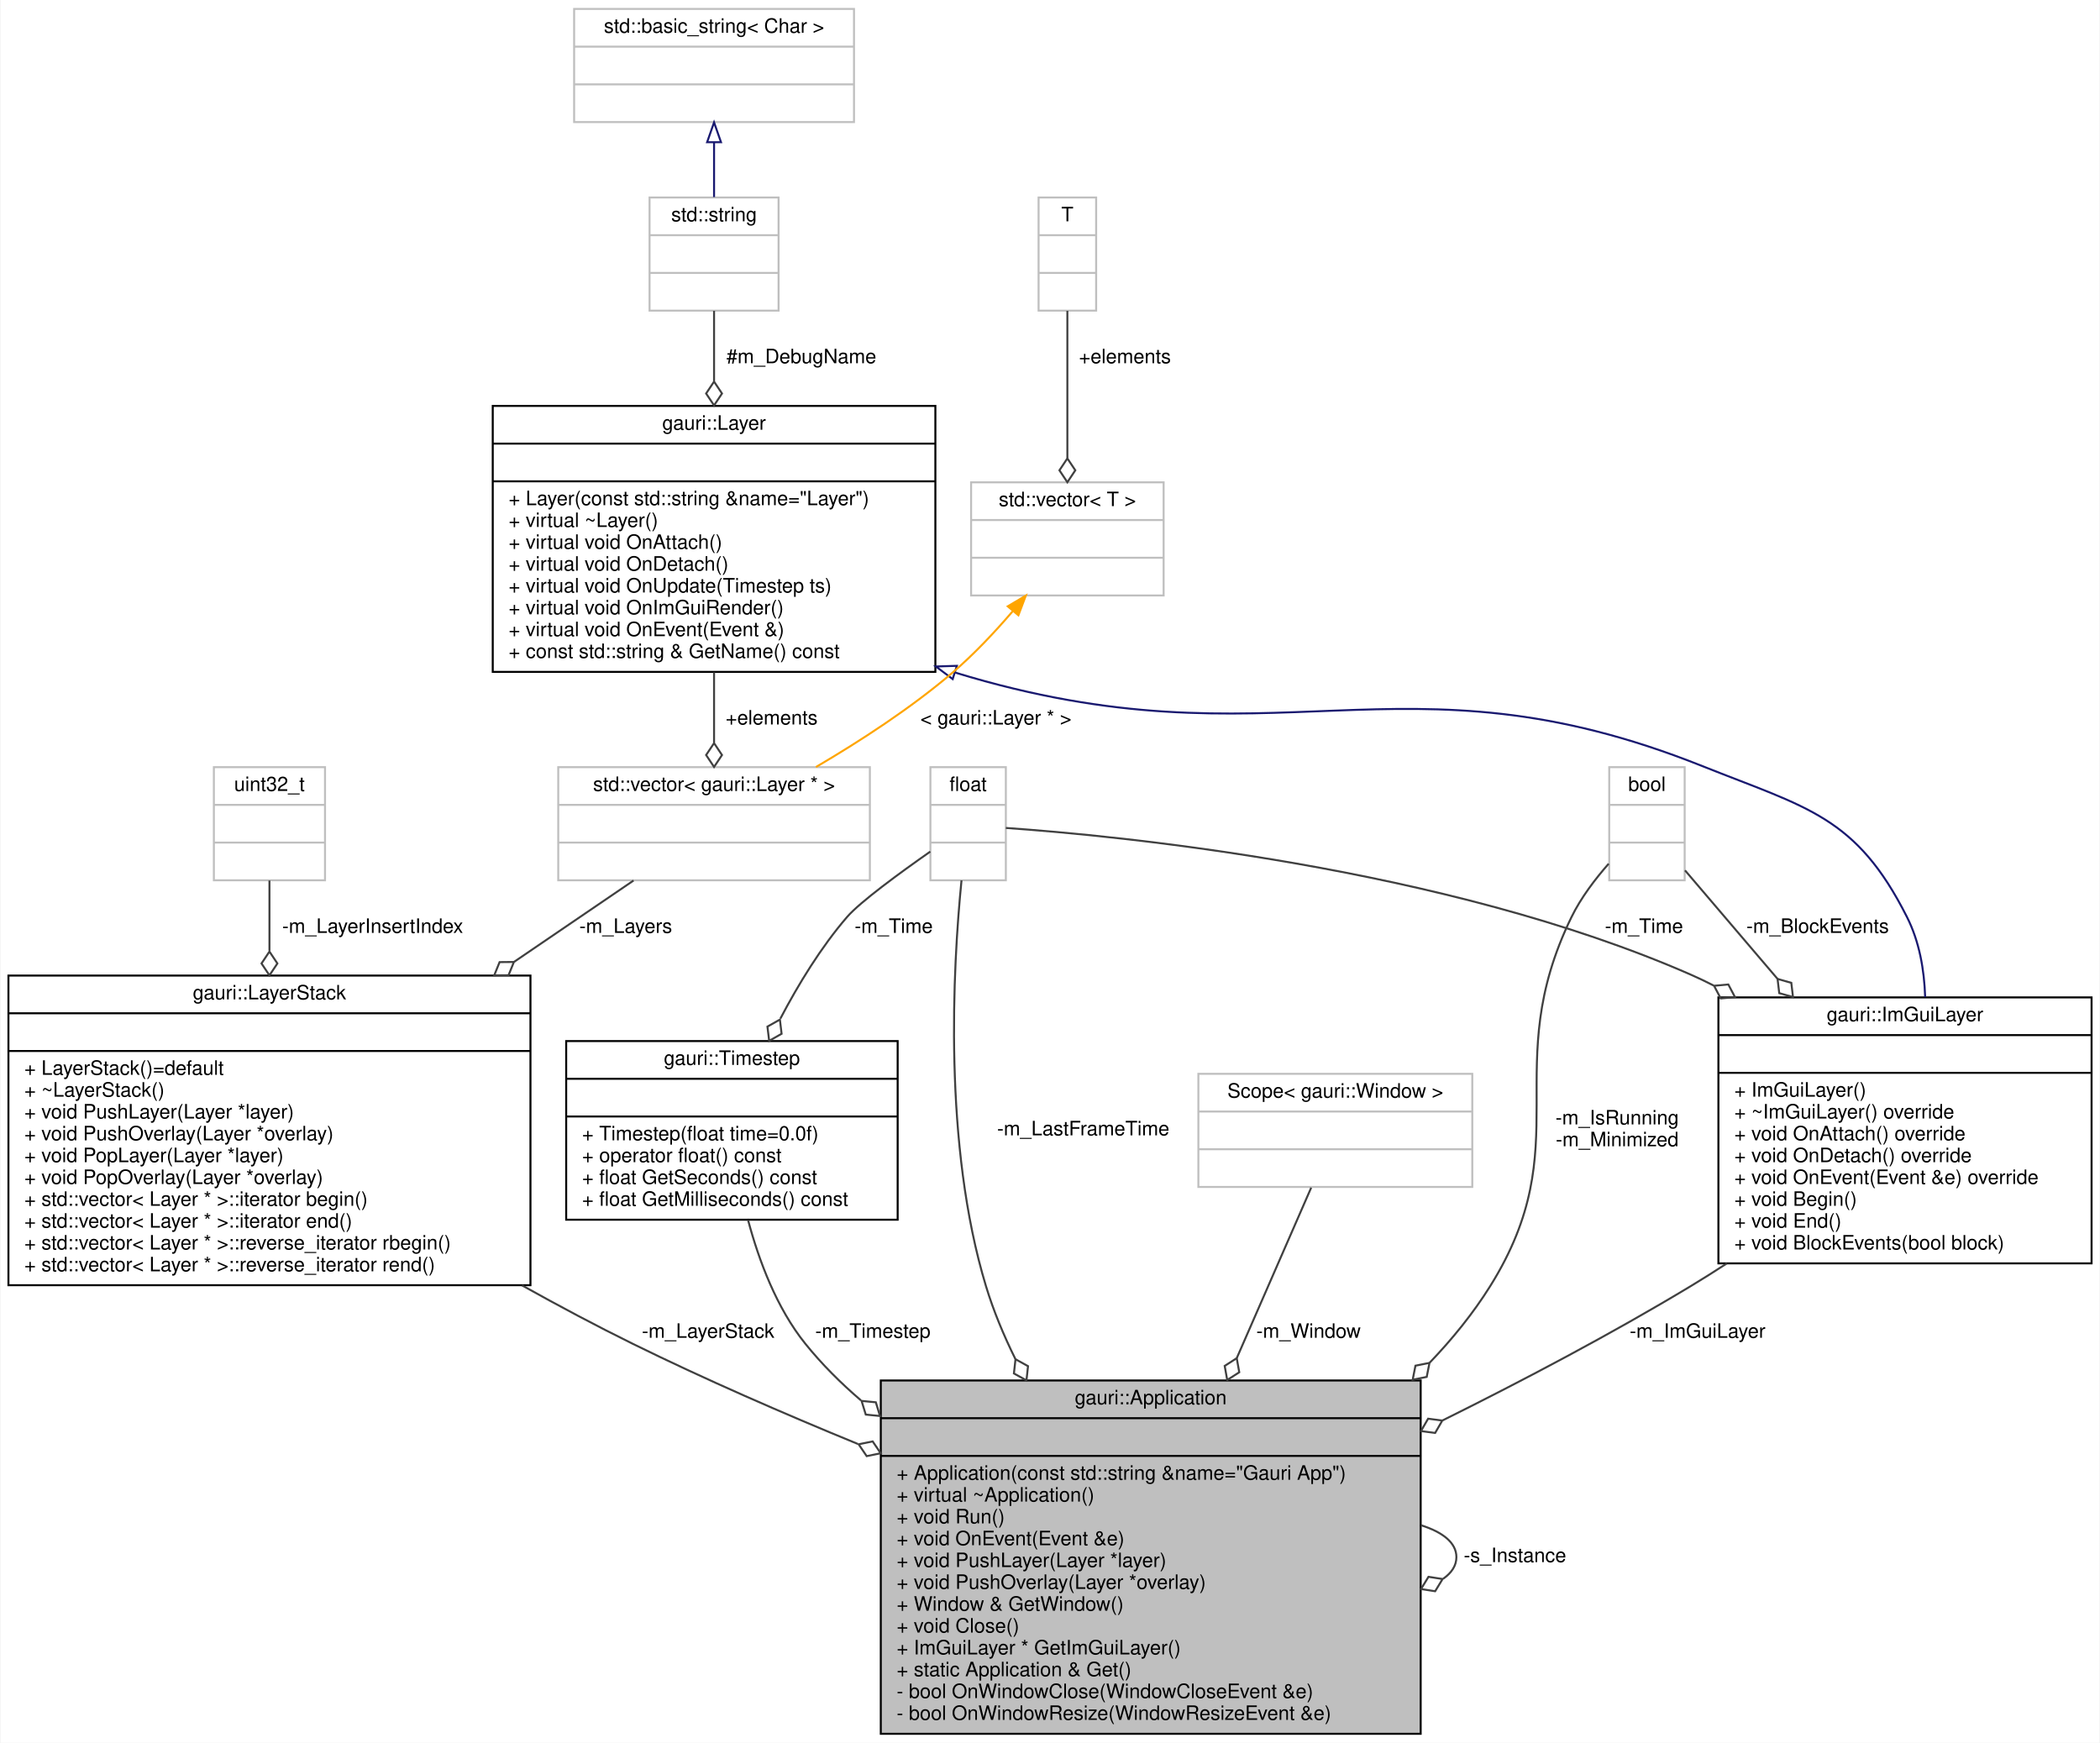
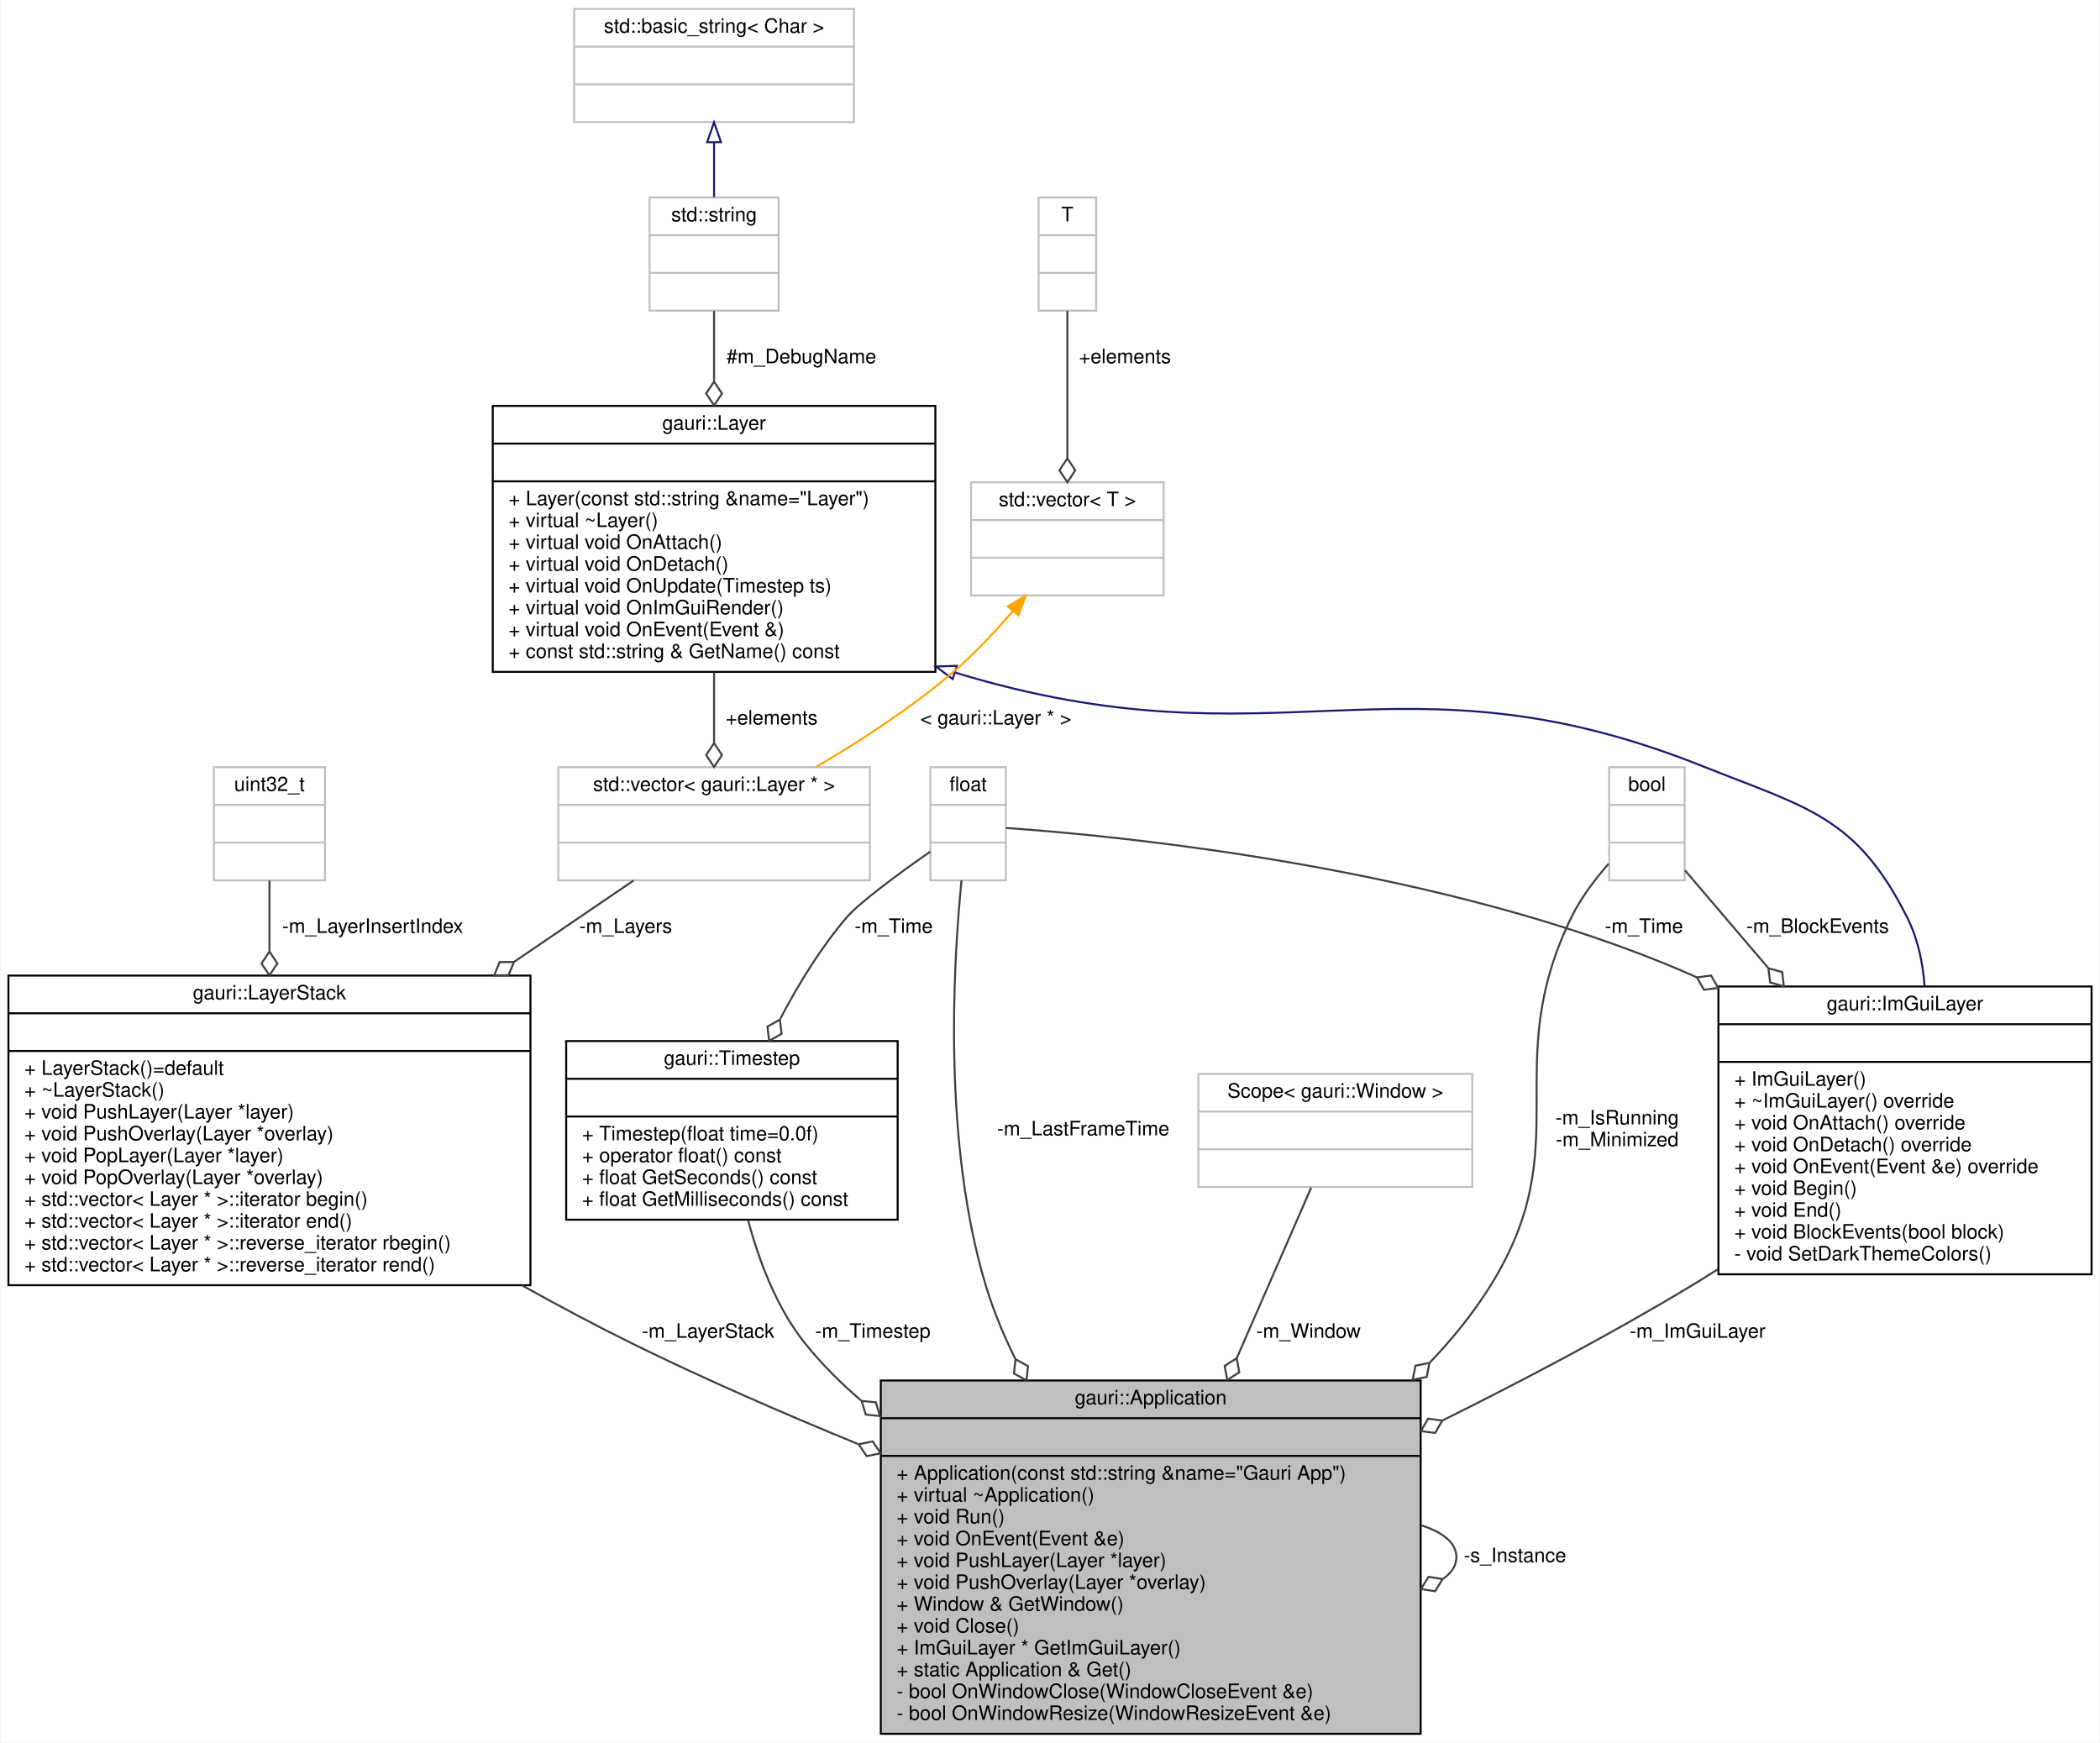
<svg xmlns="http://www.w3.org/2000/svg" xmlns:xlink="http://www.w3.org/1999/xlink" width="1058pt" height="878pt" viewBox="0.00 0.00 1057.50 878.00">
  <g id="graph0" class="graph" transform="scale(1 1) rotate(0) translate(4 874)">
    <polygon fill="white" stroke="transparent" points="-4,4 -4,-874 1053.5,-874 1053.5,4 -4,4" />
    <g id="node1" class="node">
      <g id="a_node1">
        <a xlink:title=" ">
          <polygon fill="#bfbfbf" stroke="black" points="439.5,-0.5 439.5,-178.5 711.5,-178.5 711.5,-0.5 439.5,-0.5" />
          <text text-anchor="middle" x="575.5" y="-166.5" font-family="Helvetica,sans-Serif" font-size="10.00">gauri::Application</text>
          <polyline fill="none" stroke="black" points="439.5,-159.5 711.5,-159.5 " />
          <text text-anchor="middle" x="575.5" y="-147.5" font-family="Helvetica,sans-Serif" font-size="10.00"> </text>
          <polyline fill="none" stroke="black" points="439.5,-140.5 711.5,-140.5 " />
          <text text-anchor="start" x="447.5" y="-128.5" font-family="Helvetica,sans-Serif" font-size="10.00">+ Application(const std::string &amp;name="Gauri App")</text>
          <text text-anchor="start" x="447.5" y="-117.5" font-family="Helvetica,sans-Serif" font-size="10.00">+ virtual ~Application()</text>
          <text text-anchor="start" x="447.5" y="-106.5" font-family="Helvetica,sans-Serif" font-size="10.00">+ void Run()</text>
          <text text-anchor="start" x="447.5" y="-95.5" font-family="Helvetica,sans-Serif" font-size="10.00">+ void OnEvent(Event &amp;e)</text>
          <text text-anchor="start" x="447.5" y="-84.5" font-family="Helvetica,sans-Serif" font-size="10.00">+ void PushLayer(Layer *layer)</text>
          <text text-anchor="start" x="447.5" y="-73.5" font-family="Helvetica,sans-Serif" font-size="10.00">+ void PushOverlay(Layer *overlay)</text>
          <text text-anchor="start" x="447.5" y="-62.5" font-family="Helvetica,sans-Serif" font-size="10.00">+ Window &amp; GetWindow()</text>
          <text text-anchor="start" x="447.5" y="-51.5" font-family="Helvetica,sans-Serif" font-size="10.00">+ void Close()</text>
          <text text-anchor="start" x="447.5" y="-40.5" font-family="Helvetica,sans-Serif" font-size="10.00">+ ImGuiLayer * GetImGuiLayer()</text>
          <text text-anchor="start" x="447.5" y="-29.5" font-family="Helvetica,sans-Serif" font-size="10.00">+ static Application &amp; Get()</text>
          <text text-anchor="start" x="447.5" y="-18.5" font-family="Helvetica,sans-Serif" font-size="10.00">- bool OnWindowClose(WindowCloseEvent &amp;e)</text>
          <text text-anchor="start" x="447.5" y="-7.5" font-family="Helvetica,sans-Serif" font-size="10.00">- bool OnWindowResize(WindowResizeEvent &amp;e)</text>
        </a>
      </g>
    </g>
    <g id="edge11" class="edge">
      <path fill="none" stroke="#404040" d="M711.67,-105.57C722.68,-102.08 729.5,-96.72 729.5,-89.5 729.5,-85.21 727.09,-81.58 722.84,-78.61" />
      <polygon fill="none" stroke="#404040" points="722.55,-78.48 715.43,-79.58 711.67,-73.43 718.79,-72.32 722.55,-78.48" />
      <text text-anchor="middle" x="759" y="-87" font-family="Helvetica,sans-Serif" font-size="10.00"> -s_Instance</text>
    </g>
    <g id="node2" class="node">
      <g id="a_node2">
        <a xlink:href="classgauri_1_1LayerStack.html" target="_top" xlink:title=" ">
          <polygon fill="white" stroke="black" points="0,-226.5 0,-382.5 263,-382.5 263,-226.5 0,-226.5" />
          <text text-anchor="middle" x="131.5" y="-370.5" font-family="Helvetica,sans-Serif" font-size="10.00">gauri::LayerStack</text>
          <polyline fill="none" stroke="black" points="0,-363.5 263,-363.5 " />
          <text text-anchor="middle" x="131.5" y="-351.5" font-family="Helvetica,sans-Serif" font-size="10.00"> </text>
          <polyline fill="none" stroke="black" points="0,-344.5 263,-344.5 " />
          <text text-anchor="start" x="8" y="-332.5" font-family="Helvetica,sans-Serif" font-size="10.00">+ LayerStack()=default</text>
          <text text-anchor="start" x="8" y="-321.5" font-family="Helvetica,sans-Serif" font-size="10.00">+ ~LayerStack()</text>
          <text text-anchor="start" x="8" y="-310.5" font-family="Helvetica,sans-Serif" font-size="10.00">+ void PushLayer(Layer *layer)</text>
          <text text-anchor="start" x="8" y="-299.5" font-family="Helvetica,sans-Serif" font-size="10.00">+ void PushOverlay(Layer *overlay)</text>
          <text text-anchor="start" x="8" y="-288.5" font-family="Helvetica,sans-Serif" font-size="10.00">+ void PopLayer(Layer *layer)</text>
          <text text-anchor="start" x="8" y="-277.5" font-family="Helvetica,sans-Serif" font-size="10.00">+ void PopOverlay(Layer *overlay)</text>
          <text text-anchor="start" x="8" y="-266.5" font-family="Helvetica,sans-Serif" font-size="10.00">+ std::vector&lt; Layer * &gt;::iterator begin()</text>
          <text text-anchor="start" x="8" y="-255.5" font-family="Helvetica,sans-Serif" font-size="10.00">+ std::vector&lt; Layer * &gt;::iterator end()</text>
          <text text-anchor="start" x="8" y="-244.5" font-family="Helvetica,sans-Serif" font-size="10.00">+ std::vector&lt; Layer * &gt;::reverse_iterator rbegin()</text>
          <text text-anchor="start" x="8" y="-233.5" font-family="Helvetica,sans-Serif" font-size="10.00">+ std::vector&lt; Layer * &gt;::reverse_iterator rend()</text>
        </a>
      </g>
    </g>
    <g id="edge1" class="edge">
      <path fill="none" stroke="#404040" d="M258.74,-226.42C277.22,-216.11 296.19,-206.01 314.5,-197 350.61,-179.23 390.46,-161.89 427.92,-146.53" />
      <polygon fill="none" stroke="#404040" points="428.34,-146.36 432.39,-140.39 439.46,-141.83 435.41,-147.8 428.34,-146.36" />
      <text text-anchor="middle" x="352.5" y="-200" font-family="Helvetica,sans-Serif" font-size="10.00"> -m_LayerStack</text>
    </g>
    <g id="node3" class="node">
      <g id="a_node3">
        <a xlink:title=" ">
          <polygon fill="white" stroke="#bfbfbf" points="103.5,-430.5 103.5,-487.5 159.5,-487.5 159.5,-430.5 103.5,-430.5" />
          <text text-anchor="middle" x="131.5" y="-475.5" font-family="Helvetica,sans-Serif" font-size="10.00">uint32_t</text>
          <polyline fill="none" stroke="#bfbfbf" points="103.5,-468.5 159.5,-468.5 " />
          <text text-anchor="middle" x="131.5" y="-456.5" font-family="Helvetica,sans-Serif" font-size="10.00"> </text>
          <polyline fill="none" stroke="#bfbfbf" points="103.5,-449.5 159.5,-449.5 " />
          <text text-anchor="middle" x="131.5" y="-437.5" font-family="Helvetica,sans-Serif" font-size="10.00"> </text>
        </a>
      </g>
    </g>
    <g id="edge2" class="edge">
      <path fill="none" stroke="#404040" d="M131.5,-430.38C131.5,-420.11 131.5,-407.81 131.5,-394.99" />
      <polygon fill="none" stroke="#404040" points="131.5,-394.6 127.5,-388.6 131.5,-382.6 135.5,-388.6 131.5,-394.6" />
      <text text-anchor="middle" x="183.5" y="-404" font-family="Helvetica,sans-Serif" font-size="10.00"> -m_LayerInsertIndex</text>
    </g>
    <g id="node4" class="node">
      <g id="a_node4">
        <a xlink:title=" ">
          <polygon fill="white" stroke="#bfbfbf" points="277,-430.5 277,-487.5 434,-487.5 434,-430.5 277,-430.5" />
          <text text-anchor="middle" x="355.5" y="-475.5" font-family="Helvetica,sans-Serif" font-size="10.00">std::vector&lt; gauri::Layer * &gt;</text>
          <polyline fill="none" stroke="#bfbfbf" points="277,-468.5 434,-468.5 " />
          <text text-anchor="middle" x="355.5" y="-456.5" font-family="Helvetica,sans-Serif" font-size="10.00"> </text>
          <polyline fill="none" stroke="#bfbfbf" points="277,-449.5 434,-449.5 " />
          <text text-anchor="middle" x="355.5" y="-437.5" font-family="Helvetica,sans-Serif" font-size="10.00"> </text>
        </a>
      </g>
    </g>
    <g id="edge3" class="edge">
      <path fill="none" stroke="#404040" d="M314.94,-430.38C297.66,-418.62 276.5,-404.21 254.76,-389.41" />
      <polygon fill="none" stroke="#404040" points="254.66,-389.35 247.45,-389.28 244.74,-382.6 251.95,-382.67 254.66,-389.35" />
      <text text-anchor="middle" x="311" y="-404" font-family="Helvetica,sans-Serif" font-size="10.00"> -m_Layers</text>
    </g>
    <g id="node5" class="node">
      <g id="a_node5">
        <a xlink:href="classgauri_1_1Layer.html" target="_top" xlink:title=" ">
          <polygon fill="white" stroke="black" points="244,-535.5 244,-669.5 467,-669.5 467,-535.5 244,-535.5" />
          <text text-anchor="middle" x="355.5" y="-657.5" font-family="Helvetica,sans-Serif" font-size="10.00">gauri::Layer</text>
          <polyline fill="none" stroke="black" points="244,-650.5 467,-650.5 " />
          <text text-anchor="middle" x="355.5" y="-638.5" font-family="Helvetica,sans-Serif" font-size="10.00"> </text>
          <polyline fill="none" stroke="black" points="244,-631.5 467,-631.5 " />
          <text text-anchor="start" x="252" y="-619.5" font-family="Helvetica,sans-Serif" font-size="10.00">+ Layer(const std::string &amp;name="Layer")</text>
          <text text-anchor="start" x="252" y="-608.5" font-family="Helvetica,sans-Serif" font-size="10.00">+ virtual ~Layer()</text>
          <text text-anchor="start" x="252" y="-597.5" font-family="Helvetica,sans-Serif" font-size="10.00">+ virtual void OnAttach()</text>
          <text text-anchor="start" x="252" y="-586.5" font-family="Helvetica,sans-Serif" font-size="10.00">+ virtual void OnDetach()</text>
          <text text-anchor="start" x="252" y="-575.5" font-family="Helvetica,sans-Serif" font-size="10.00">+ virtual void OnUpdate(Timestep ts)</text>
          <text text-anchor="start" x="252" y="-564.5" font-family="Helvetica,sans-Serif" font-size="10.00">+ virtual void OnImGuiRender()</text>
          <text text-anchor="start" x="252" y="-553.5" font-family="Helvetica,sans-Serif" font-size="10.00">+ virtual void OnEvent(Event &amp;)</text>
          <text text-anchor="start" x="252" y="-542.5" font-family="Helvetica,sans-Serif" font-size="10.00">+ const std::string &amp; GetName() const</text>
        </a>
      </g>
    </g>
    <g id="edge4" class="edge">
      <path fill="none" stroke="#404040" d="M355.5,-535.31C355.5,-523.21 355.5,-510.93 355.5,-499.9" />
      <polygon fill="none" stroke="#404040" points="355.5,-499.61 351.5,-493.61 355.5,-487.61 359.5,-493.61 355.5,-499.61" />
      <text text-anchor="middle" x="384.5" y="-509" font-family="Helvetica,sans-Serif" font-size="10.00"> +elements</text>
    </g>
    <g id="node14" class="node">
      <g id="a_node14">
        <a xlink:href="classgauri_1_1ImGuiLayer.html" target="_top" xlink:title=" ">
-           <polygon fill="white" stroke="black" points="861.5,-237.5 861.5,-371.5 1049.5,-371.5 1049.5,-237.5 861.5,-237.5" />
-           <text text-anchor="middle" x="955.5" y="-359.5" font-family="Helvetica,sans-Serif" font-size="10.00">gauri::ImGuiLayer</text>
-           <polyline fill="none" stroke="black" points="861.5,-352.5 1049.5,-352.5 " />
-           <text text-anchor="middle" x="955.5" y="-340.5" font-family="Helvetica,sans-Serif" font-size="10.00"> </text>
-           <polyline fill="none" stroke="black" points="861.5,-333.5 1049.5,-333.5 " />
-           <text text-anchor="start" x="869.5" y="-321.5" font-family="Helvetica,sans-Serif" font-size="10.00">+ ImGuiLayer()</text>
-           <text text-anchor="start" x="869.5" y="-310.5" font-family="Helvetica,sans-Serif" font-size="10.00">+ ~ImGuiLayer() override</text>
-           <text text-anchor="start" x="869.5" y="-299.5" font-family="Helvetica,sans-Serif" font-size="10.00">+ void OnAttach() override</text>
-           <text text-anchor="start" x="869.5" y="-288.5" font-family="Helvetica,sans-Serif" font-size="10.00">+ void OnDetach() override</text>
-           <text text-anchor="start" x="869.5" y="-277.5" font-family="Helvetica,sans-Serif" font-size="10.00">+ void OnEvent(Event &amp;e) override</text>
-           <text text-anchor="start" x="869.5" y="-266.5" font-family="Helvetica,sans-Serif" font-size="10.00">+ void Begin()</text>
-           <text text-anchor="start" x="869.5" y="-255.5" font-family="Helvetica,sans-Serif" font-size="10.00">+ void End()</text>
-           <text text-anchor="start" x="869.5" y="-244.5" font-family="Helvetica,sans-Serif" font-size="10.00">+ void BlockEvents(bool block)</text>
+           <polygon fill="white" stroke="black" points="861.5,-232 861.5,-377 1049.5,-377 1049.5,-232 861.5,-232" />
+           <text text-anchor="middle" x="955.5" y="-365" font-family="Helvetica,sans-Serif" font-size="10.00">gauri::ImGuiLayer</text>
+           <polyline fill="none" stroke="black" points="861.5,-358 1049.5,-358 " />
+           <text text-anchor="middle" x="955.5" y="-346" font-family="Helvetica,sans-Serif" font-size="10.00"> </text>
+           <polyline fill="none" stroke="black" points="861.5,-339 1049.5,-339 " />
+           <text text-anchor="start" x="869.5" y="-327" font-family="Helvetica,sans-Serif" font-size="10.00">+ ImGuiLayer()</text>
+           <text text-anchor="start" x="869.5" y="-316" font-family="Helvetica,sans-Serif" font-size="10.00">+ ~ImGuiLayer() override</text>
+           <text text-anchor="start" x="869.5" y="-305" font-family="Helvetica,sans-Serif" font-size="10.00">+ void OnAttach() override</text>
+           <text text-anchor="start" x="869.5" y="-294" font-family="Helvetica,sans-Serif" font-size="10.00">+ void OnDetach() override</text>
+           <text text-anchor="start" x="869.5" y="-283" font-family="Helvetica,sans-Serif" font-size="10.00">+ void OnEvent(Event &amp;e) override</text>
+           <text text-anchor="start" x="869.5" y="-272" font-family="Helvetica,sans-Serif" font-size="10.00">+ void Begin()</text>
+           <text text-anchor="start" x="869.5" y="-261" font-family="Helvetica,sans-Serif" font-size="10.00">+ void End()</text>
+           <text text-anchor="start" x="869.5" y="-250" font-family="Helvetica,sans-Serif" font-size="10.00">+ void BlockEvents(bool block)</text>
+           <text text-anchor="start" x="869.5" y="-239" font-family="Helvetica,sans-Serif" font-size="10.00">- void SetDarkThemeColors()</text>
        </a>
      </g>
    </g>
    <g id="edge16" class="edge">
-       <path fill="none" stroke="midnightblue" d="M477.07,-535.12C639.5,-485.56 699.75,-549.39 853.5,-488 906.34,-466.91 930.86,-462.78 956.5,-412 962.71,-399.7 965.22,-385.54 965.66,-371.65" />
+       <path fill="none" stroke="midnightblue" d="M477.07,-535.12C639.5,-485.56 699.75,-549.39 853.5,-488 906.34,-466.91 930.86,-462.78 956.5,-412 961.88,-401.35 964.48,-389.31 965.37,-377.25" />
      <polygon fill="none" stroke="midnightblue" points="475.72,-531.88 467.24,-538.22 477.83,-538.55 475.72,-531.88" />
    </g>
    <g id="node6" class="node">
      <g id="a_node6">
        <a xlink:title=" ">
          <polygon fill="white" stroke="#bfbfbf" points="323,-717.5 323,-774.5 388,-774.5 388,-717.5 323,-717.5" />
          <text text-anchor="middle" x="355.5" y="-762.5" font-family="Helvetica,sans-Serif" font-size="10.00">std::string</text>
          <polyline fill="none" stroke="#bfbfbf" points="323,-755.5 388,-755.5 " />
          <text text-anchor="middle" x="355.5" y="-743.5" font-family="Helvetica,sans-Serif" font-size="10.00"> </text>
          <polyline fill="none" stroke="#bfbfbf" points="323,-736.5 388,-736.5 " />
          <text text-anchor="middle" x="355.5" y="-724.5" font-family="Helvetica,sans-Serif" font-size="10.00"> </text>
        </a>
      </g>
    </g>
    <g id="edge5" class="edge">
      <path fill="none" stroke="#404040" d="M355.5,-717.38C355.5,-707.02 355.5,-694.66 355.5,-681.97" />
      <polygon fill="none" stroke="#404040" points="355.5,-681.75 351.5,-675.75 355.5,-669.75 359.5,-675.75 355.5,-681.75" />
      <text text-anchor="middle" x="399.5" y="-691" font-family="Helvetica,sans-Serif" font-size="10.00"> #m_DebugName</text>
    </g>
    <g id="node7" class="node">
      <g id="a_node7">
        <a xlink:title=" ">
          <polygon fill="white" stroke="#bfbfbf" points="285,-812.5 285,-869.5 426,-869.5 426,-812.5 285,-812.5" />
          <text text-anchor="middle" x="355.5" y="-857.5" font-family="Helvetica,sans-Serif" font-size="10.00">std::basic_string&lt; Char &gt;</text>
          <polyline fill="none" stroke="#bfbfbf" points="285,-850.5 426,-850.5 " />
          <text text-anchor="middle" x="355.5" y="-838.5" font-family="Helvetica,sans-Serif" font-size="10.00"> </text>
          <polyline fill="none" stroke="#bfbfbf" points="285,-831.5 426,-831.5 " />
          <text text-anchor="middle" x="355.5" y="-819.5" font-family="Helvetica,sans-Serif" font-size="10.00"> </text>
        </a>
      </g>
    </g>
    <g id="edge6" class="edge">
      <path fill="none" stroke="midnightblue" d="M355.5,-802.24C355.5,-793.03 355.5,-783.35 355.5,-774.71" />
      <polygon fill="none" stroke="midnightblue" points="352,-802.35 355.5,-812.35 359,-802.35 352,-802.35" />
    </g>
    <g id="node8" class="node">
      <g id="a_node8">
        <a xlink:title=" ">
          <polygon fill="white" stroke="#bfbfbf" points="485,-574 485,-631 582,-631 582,-574 485,-574" />
          <text text-anchor="middle" x="533.5" y="-619" font-family="Helvetica,sans-Serif" font-size="10.00">std::vector&lt; T &gt;</text>
          <polyline fill="none" stroke="#bfbfbf" points="485,-612 582,-612 " />
          <text text-anchor="middle" x="533.5" y="-600" font-family="Helvetica,sans-Serif" font-size="10.00"> </text>
          <polyline fill="none" stroke="#bfbfbf" points="485,-593 582,-593 " />
          <text text-anchor="middle" x="533.5" y="-581" font-family="Helvetica,sans-Serif" font-size="10.00"> </text>
        </a>
      </g>
    </g>
    <g id="edge7" class="edge">
      <path fill="none" stroke="orange" d="M505.92,-566C496.83,-555.41 486.28,-544.19 475.5,-535 454.56,-517.15 428.98,-500.56 406.82,-487.55" />
      <polygon fill="orange" stroke="orange" points="503.46,-568.52 512.57,-573.93 508.83,-564.02 503.46,-568.52" />
      <text text-anchor="middle" x="497.5" y="-509" font-family="Helvetica,sans-Serif" font-size="10.00"> &lt; gauri::Layer * &gt;</text>
    </g>
    <g id="node9" class="node">
      <g id="a_node9">
        <a xlink:title=" ">
          <polygon fill="white" stroke="#bfbfbf" points="519,-717.5 519,-774.5 548,-774.5 548,-717.5 519,-717.5" />
          <text text-anchor="middle" x="533.5" y="-762.5" font-family="Helvetica,sans-Serif" font-size="10.00">T</text>
          <polyline fill="none" stroke="#bfbfbf" points="519,-755.5 548,-755.5 " />
          <text text-anchor="middle" x="533.5" y="-743.5" font-family="Helvetica,sans-Serif" font-size="10.00"> </text>
          <polyline fill="none" stroke="#bfbfbf" points="519,-736.5 548,-736.5 " />
          <text text-anchor="middle" x="533.5" y="-724.5" font-family="Helvetica,sans-Serif" font-size="10.00"> </text>
        </a>
      </g>
    </g>
    <g id="edge8" class="edge">
      <path fill="none" stroke="#404040" d="M533.5,-717.38C533.5,-696.25 533.5,-666.81 533.5,-643.16" />
      <polygon fill="none" stroke="#404040" points="533.5,-643.05 529.5,-637.05 533.5,-631.05 537.5,-637.05 533.5,-643.05" />
      <text text-anchor="middle" x="562.5" y="-691" font-family="Helvetica,sans-Serif" font-size="10.00"> +elements</text>
    </g>
    <g id="node10" class="node">
      <g id="a_node10">
        <a xlink:href="classgauri_1_1Timestep.html" target="_top" xlink:title=" ">
          <polygon fill="white" stroke="black" points="281,-259.5 281,-349.5 448,-349.5 448,-259.5 281,-259.5" />
          <text text-anchor="middle" x="364.5" y="-337.5" font-family="Helvetica,sans-Serif" font-size="10.00">gauri::Timestep</text>
          <polyline fill="none" stroke="black" points="281,-330.5 448,-330.5 " />
          <text text-anchor="middle" x="364.5" y="-318.5" font-family="Helvetica,sans-Serif" font-size="10.00"> </text>
          <polyline fill="none" stroke="black" points="281,-311.5 448,-311.5 " />
          <text text-anchor="start" x="289" y="-299.5" font-family="Helvetica,sans-Serif" font-size="10.00">+ Timestep(float time=0.0f)</text>
          <text text-anchor="start" x="289" y="-288.5" font-family="Helvetica,sans-Serif" font-size="10.00">+ operator float() const</text>
          <text text-anchor="start" x="289" y="-277.5" font-family="Helvetica,sans-Serif" font-size="10.00">+ float GetSeconds() const</text>
          <text text-anchor="start" x="289" y="-266.5" font-family="Helvetica,sans-Serif" font-size="10.00">+ float GetMilliseconds() const</text>
        </a>
      </g>
    </g>
    <g id="edge9" class="edge">
      <path fill="none" stroke="#404040" d="M372.6,-259.44C378.1,-238.82 387.07,-214.91 401.5,-197 409.75,-186.76 419.27,-177.24 429.51,-168.47" />
      <polygon fill="none" stroke="#404040" points="429.82,-168.21 431.93,-161.32 439.1,-160.61 437,-167.51 429.82,-168.21" />
      <text text-anchor="middle" x="435.5" y="-200" font-family="Helvetica,sans-Serif" font-size="10.00"> -m_Timestep</text>
    </g>
    <g id="node11" class="node">
      <g id="a_node11">
        <a xlink:title=" ">
          <polygon fill="white" stroke="#bfbfbf" points="464.5,-430.5 464.5,-487.5 502.5,-487.5 502.5,-430.5 464.5,-430.5" />
          <text text-anchor="middle" x="483.5" y="-475.5" font-family="Helvetica,sans-Serif" font-size="10.00">float</text>
          <polyline fill="none" stroke="#bfbfbf" points="464.5,-468.5 502.5,-468.5 " />
          <text text-anchor="middle" x="483.5" y="-456.5" font-family="Helvetica,sans-Serif" font-size="10.00"> </text>
          <polyline fill="none" stroke="#bfbfbf" points="464.5,-449.5 502.5,-449.5 " />
          <text text-anchor="middle" x="483.5" y="-437.5" font-family="Helvetica,sans-Serif" font-size="10.00"> </text>
        </a>
      </g>
    </g>
    <g id="edge12" class="edge">
      <path fill="none" stroke="#404040" d="M480.17,-430.47C475.78,-386.26 470.94,-297.17 492.5,-226 496.24,-213.67 501.37,-201.33 507.27,-189.39" />
      <polygon fill="none" stroke="#404040" points="507.37,-189.21 506.57,-182.04 512.89,-178.55 513.68,-185.72 507.37,-189.21" />
      <text text-anchor="middle" x="541.5" y="-302" font-family="Helvetica,sans-Serif" font-size="10.00"> -m_LastFrameTime</text>
    </g>
    <g id="edge10" class="edge">
      <path fill="none" stroke="#404040" d="M464.43,-444.96C449.09,-434.22 429.04,-419.58 422.5,-412 409.42,-396.83 398.04,-378.22 388.92,-360.83" />
      <polygon fill="none" stroke="#404040" points="388.67,-360.33 382.39,-356.78 383.26,-349.62 389.53,-353.17 388.67,-360.33" />
      <text text-anchor="middle" x="446" y="-404" font-family="Helvetica,sans-Serif" font-size="10.00"> -m_Time</text>
    </g>
    <g id="edge17" class="edge">
-       <path fill="none" stroke="#404040" d="M502.51,-456.87C557.96,-453 723.39,-437.36 847.5,-383 851.37,-381.31 855.24,-379.46 859.09,-377.48" />
-       <polygon fill="none" stroke="#404040" points="859.31,-377.36 862.67,-370.98 869.86,-371.63 866.5,-378.01 859.31,-377.36" />
+       <path fill="none" stroke="#404040" d="M502.51,-456.87C557.96,-453 723.39,-437.36 847.5,-383 848.52,-382.55 849.53,-382.1 850.55,-381.63" />
+       <polygon fill="none" stroke="#404040" points="850.65,-381.58 854.26,-375.34 861.41,-376.28 857.8,-382.52 850.65,-381.58" />
      <text text-anchor="middle" x="824" y="-404" font-family="Helvetica,sans-Serif" font-size="10.00"> -m_Time</text>
    </g>
    <g id="node12" class="node">
      <g id="a_node12">
        <a xlink:title=" ">
          <polygon fill="white" stroke="#bfbfbf" points="599.5,-276 599.5,-333 737.5,-333 737.5,-276 599.5,-276" />
          <text text-anchor="middle" x="668.5" y="-321" font-family="Helvetica,sans-Serif" font-size="10.00">Scope&lt; gauri::Window &gt;</text>
          <polyline fill="none" stroke="#bfbfbf" points="599.5,-314 737.5,-314 " />
          <text text-anchor="middle" x="668.5" y="-302" font-family="Helvetica,sans-Serif" font-size="10.00"> </text>
          <polyline fill="none" stroke="#bfbfbf" points="599.5,-295 737.5,-295 " />
          <text text-anchor="middle" x="668.5" y="-283" font-family="Helvetica,sans-Serif" font-size="10.00"> </text>
        </a>
      </g>
    </g>
    <g id="edge13" class="edge">
      <path fill="none" stroke="#404040" d="M656.34,-275.65C646.7,-253.56 632.6,-221.27 618.86,-189.82" />
      <polygon fill="none" stroke="#404040" points="618.83,-189.74 612.76,-185.84 614.03,-178.74 620.1,-182.64 618.83,-189.74" />
      <text text-anchor="middle" x="655" y="-200" font-family="Helvetica,sans-Serif" font-size="10.00"> -m_Window</text>
    </g>
    <g id="node13" class="node">
      <g id="a_node13">
        <a xlink:title=" ">
          <polygon fill="white" stroke="#bfbfbf" points="806.5,-430.5 806.5,-487.5 844.5,-487.5 844.5,-430.5 806.5,-430.5" />
          <text text-anchor="middle" x="825.5" y="-475.5" font-family="Helvetica,sans-Serif" font-size="10.00">bool</text>
          <polyline fill="none" stroke="#bfbfbf" points="806.5,-468.5 844.5,-468.5 " />
          <text text-anchor="middle" x="825.5" y="-456.5" font-family="Helvetica,sans-Serif" font-size="10.00"> </text>
          <polyline fill="none" stroke="#bfbfbf" points="806.5,-449.5 844.5,-449.5 " />
          <text text-anchor="middle" x="825.5" y="-437.5" font-family="Helvetica,sans-Serif" font-size="10.00"> </text>
        </a>
      </g>
    </g>
    <g id="edge14" class="edge">
      <path fill="none" stroke="#404040" d="M806.21,-438.85C799.38,-431.09 792.22,-421.68 787.5,-412 750.4,-335.91 791.38,-297.77 746.5,-226 737.93,-212.3 727.48,-199.41 716,-187.43" />
      <polygon fill="none" stroke="#404040" points="715.94,-187.37 708.87,-185.95 707.47,-178.87 714.54,-180.3 715.94,-187.37" />
      <text text-anchor="middle" x="810.5" y="-307.5" font-family="Helvetica,sans-Serif" font-size="10.00"> -m_IsRunning</text>
      <text text-anchor="middle" x="810.5" y="-296.5" font-family="Helvetica,sans-Serif" font-size="10.00">-m_Minimized</text>
    </g>
    <g id="edge18" class="edge">
-       <path fill="none" stroke="#404040" d="M844.68,-435.5C857.18,-420.84 874.27,-400.79 891.29,-380.83" />
-       <polygon fill="none" stroke="#404040" points="891.3,-380.81 892.15,-373.65 899.08,-371.68 898.23,-378.84 891.3,-380.81" />
+       <path fill="none" stroke="#404040" d="M844.68,-435.5C855.99,-422.23 871.06,-404.55 886.44,-386.52" />
+       <polygon fill="none" stroke="#404040" points="886.7,-386.21 887.55,-379.05 894.48,-377.08 893.64,-384.24 886.7,-386.21" />
      <text text-anchor="middle" x="911.5" y="-404" font-family="Helvetica,sans-Serif" font-size="10.00"> -m_BlockEvents</text>
    </g>
    <g id="edge15" class="edge">
-       <path fill="none" stroke="#404040" d="M865.77,-237.49C859.65,-233.5 853.53,-229.63 847.5,-226 807.99,-202.19 763.74,-178.84 722.59,-158.41" />
+       <path fill="none" stroke="#404040" d="M861.26,-234.57C856.65,-231.61 852.05,-228.74 847.5,-226 807.99,-202.19 763.74,-178.84 722.59,-158.41" />
      <polygon fill="none" stroke="#404040" points="722.4,-158.32 715.25,-159.25 711.64,-153.01 718.79,-152.07 722.4,-158.32" />
      <text text-anchor="middle" x="851" y="-200" font-family="Helvetica,sans-Serif" font-size="10.00"> -m_ImGuiLayer</text>
    </g>
  </g>
</svg>
